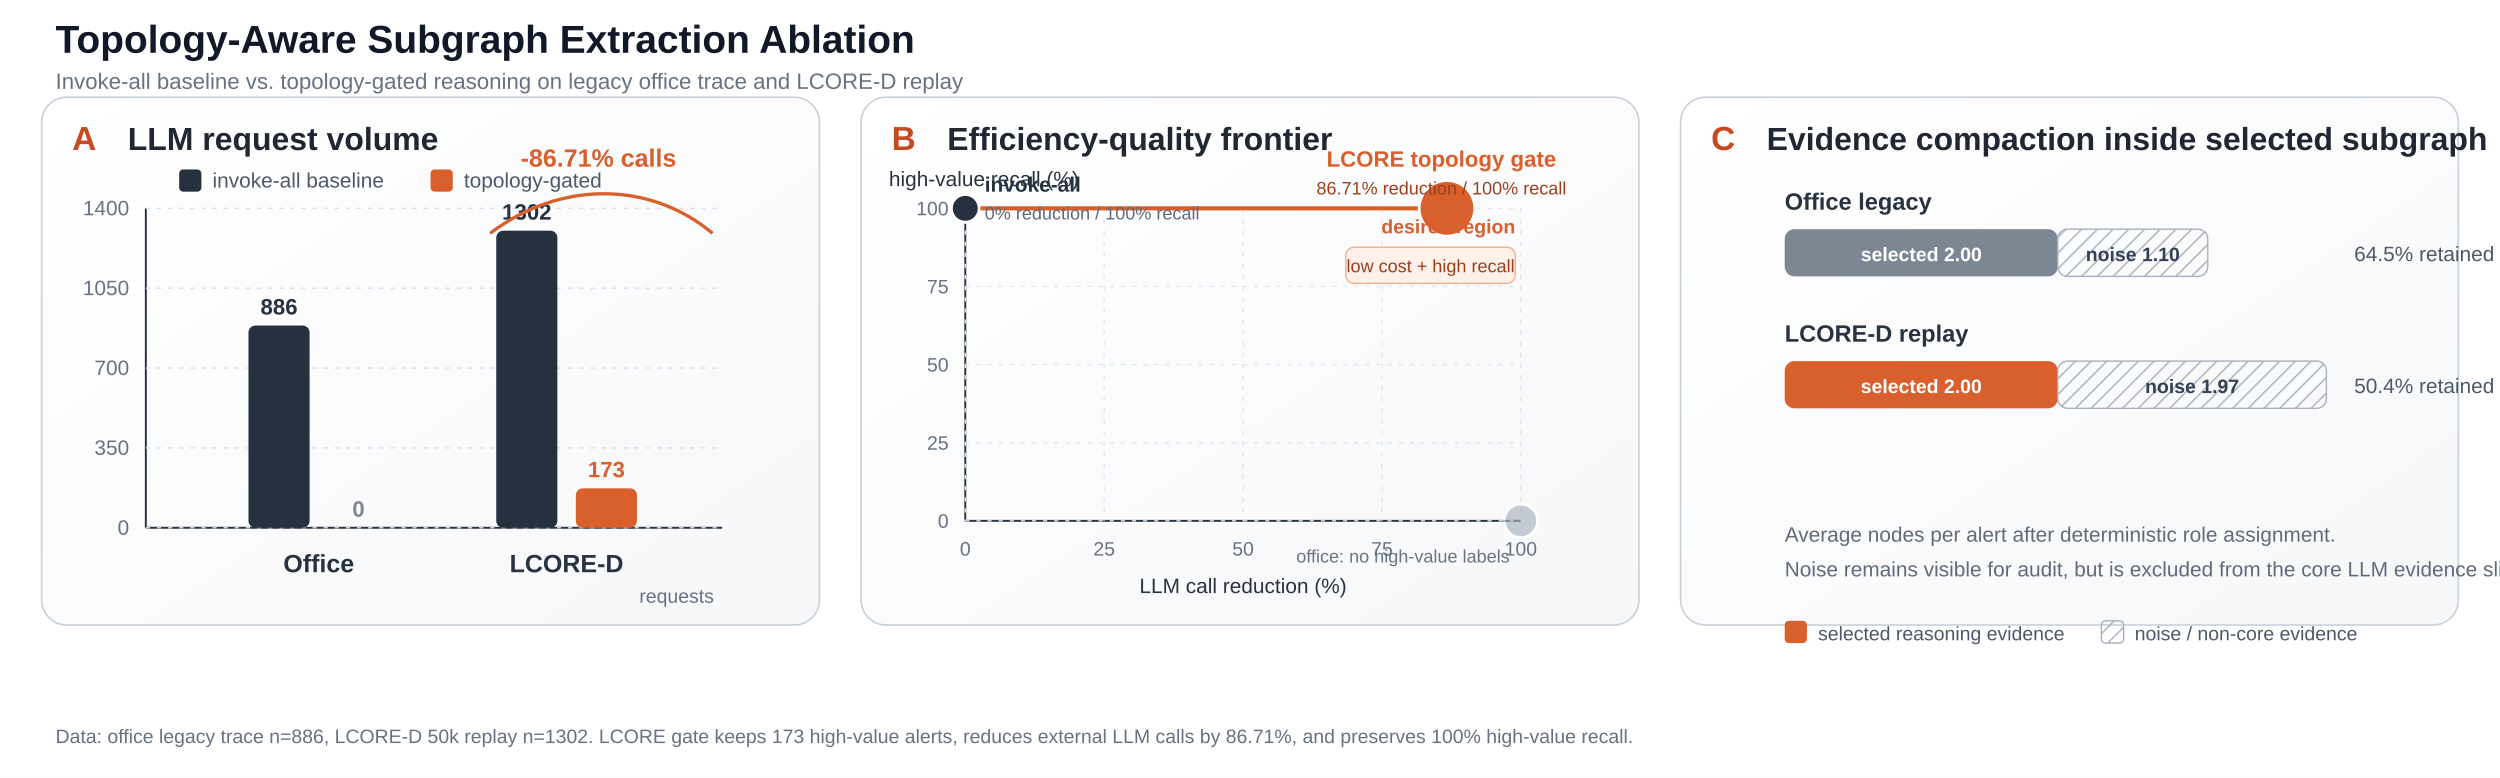
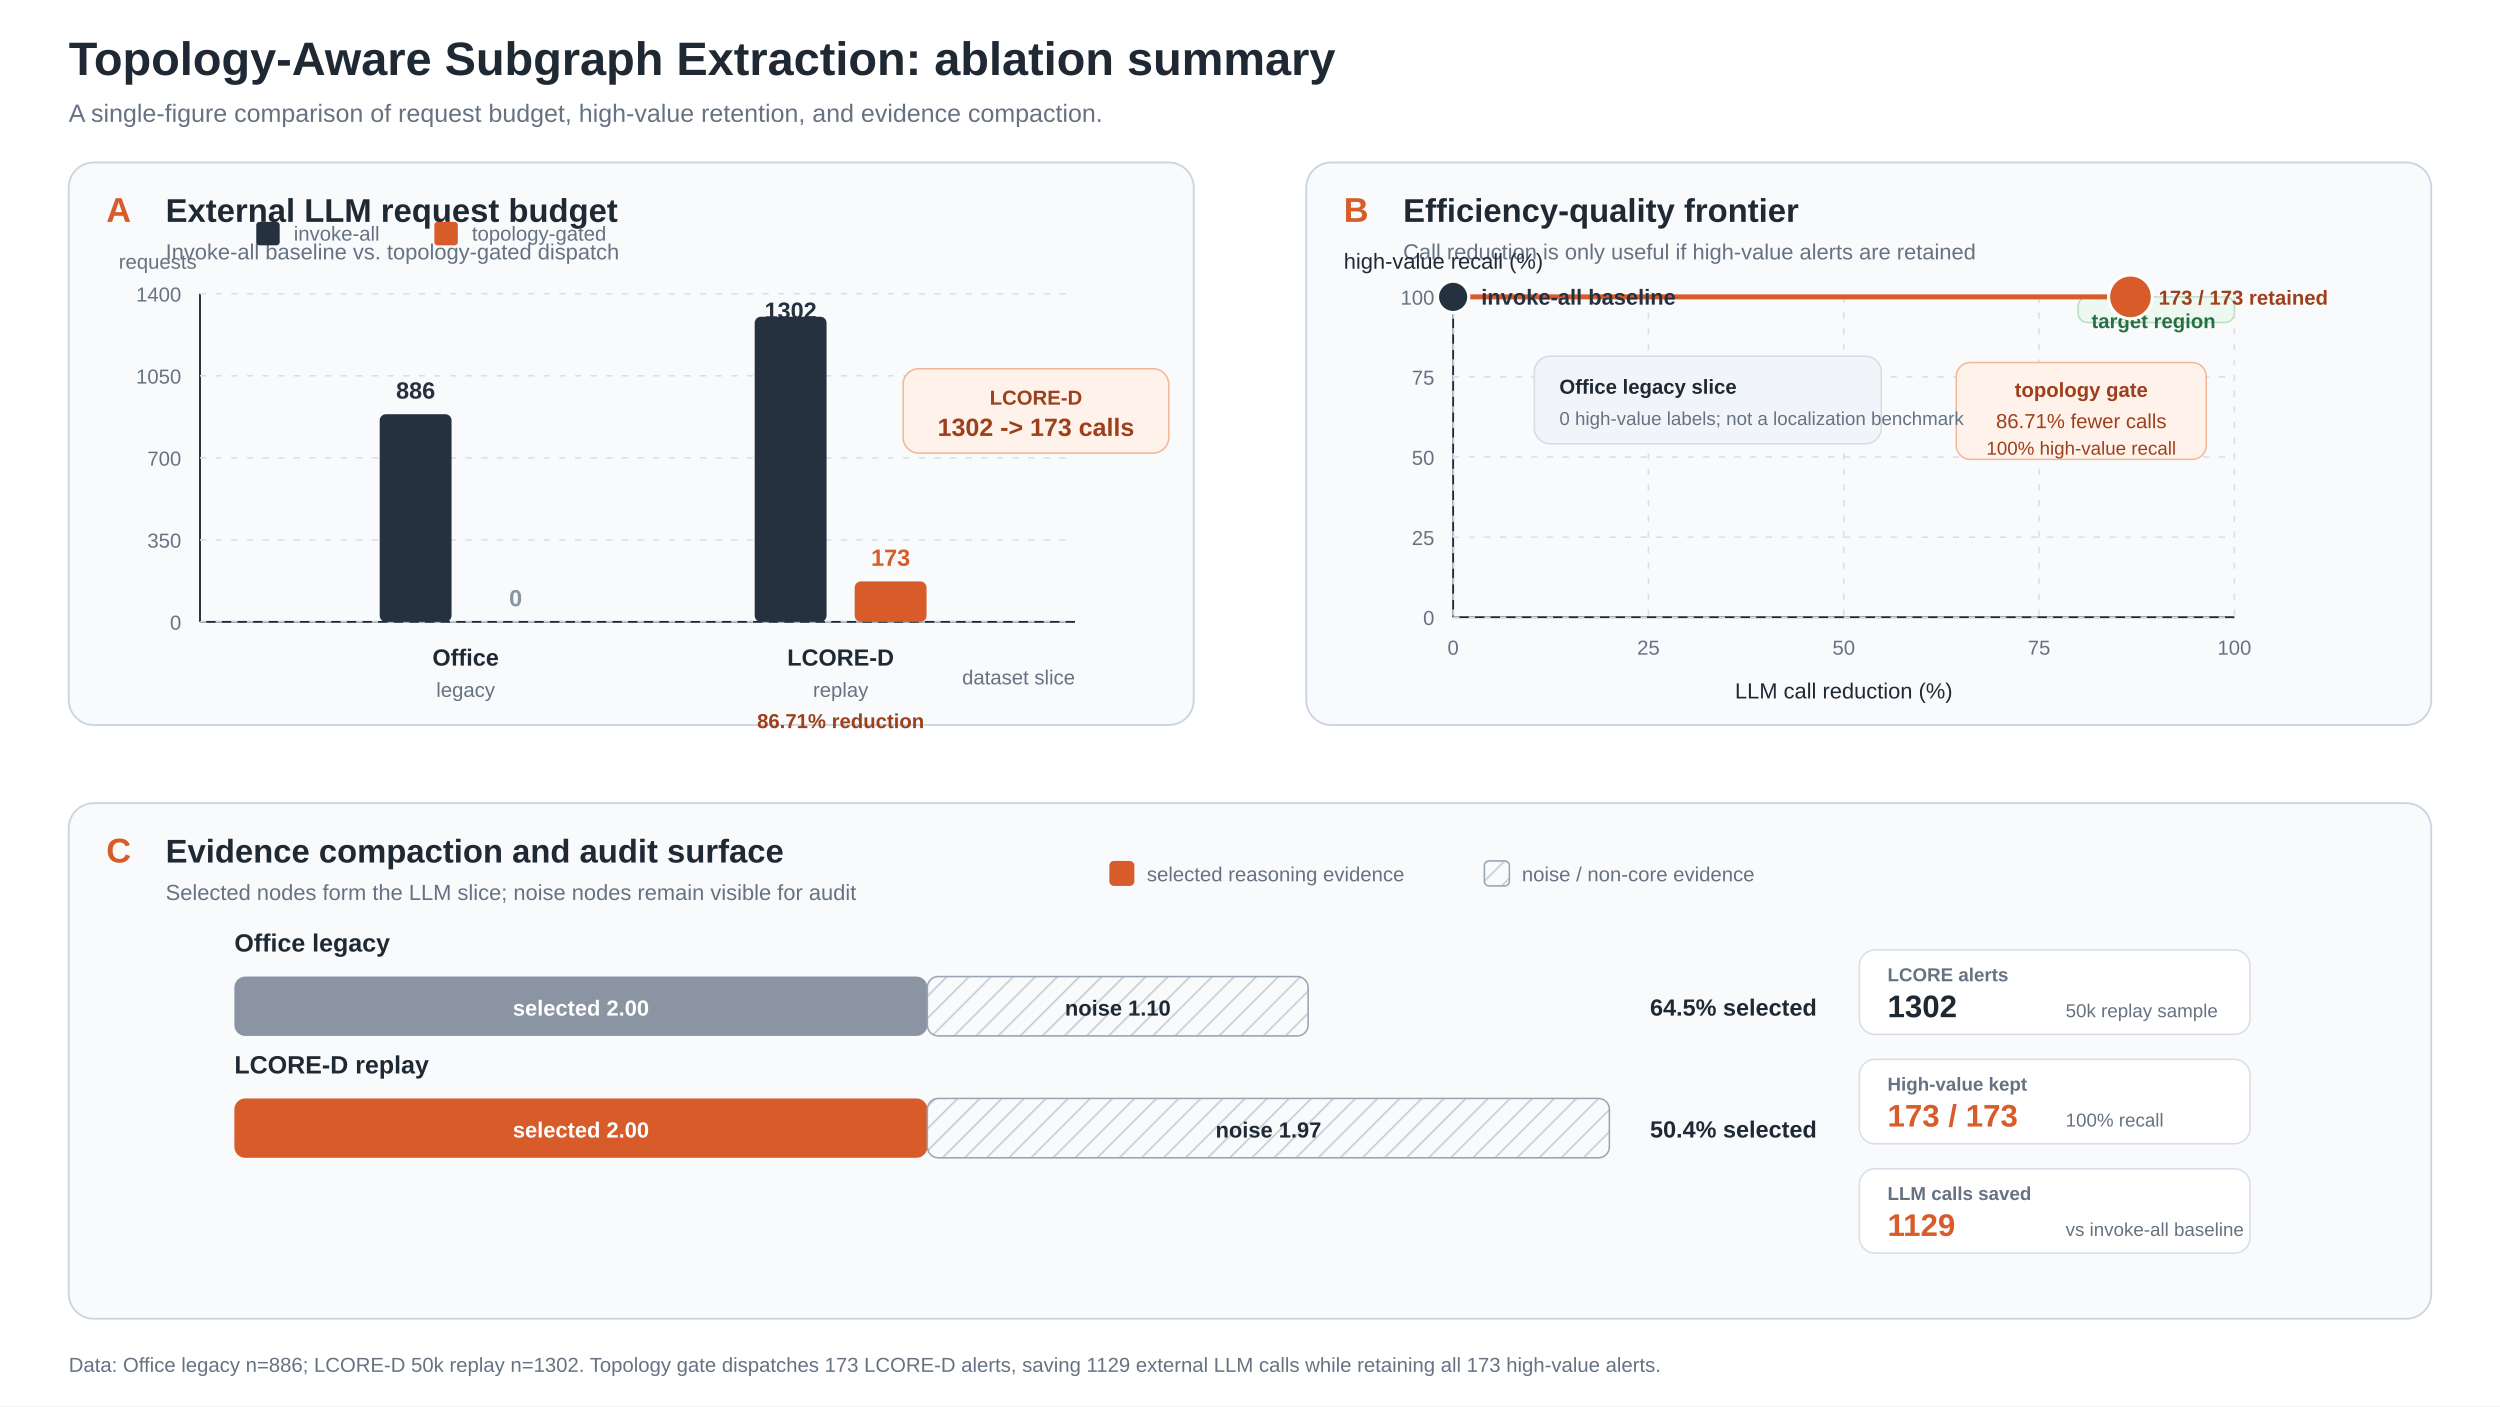
- <svg xmlns="http://www.w3.org/2000/svg" width="1800" height="560" viewBox="0 0 1800 560">
+ <svg xmlns="http://www.w3.org/2000/svg" width="1600" height="900" viewBox="0 0 1600 900">
  <defs>
-     <linearGradient id="panelBg" x1="0" x2="1" y1="0" y2="1">
-       <stop offset="0%" stop-color="#ffffff" />
-       <stop offset="100%" stop-color="#f6f7f9" />
-     </linearGradient>
-     <pattern id="diag" width="8" height="8" patternUnits="userSpaceOnUse" patternTransform="rotate(45)">
-       <line x1="0" y1="0" x2="0" y2="8" stroke="#a7b0bc" stroke-width="2" />
+     <pattern id="noisePattern" width="10" height="10" patternUnits="userSpaceOnUse" patternTransform="rotate(45)">
+       <line x1="0" y1="0" x2="0" y2="10" stroke="#9aa5b3" stroke-width="2" opacity="0.55" />
    </pattern>
  </defs>
-   <rect x="0.0" y="0.0" width="1800.0" height="560.0" rx="0.0" fill="#ffffff" stroke="none" stroke-width="1.0" />
-   <text x="40.0" y="38.0" font-family="Arial, Helvetica, sans-serif" font-size="28" font-weight="800" text-anchor="start" fill="#111827">Topology-Aware Subgraph Extraction Ablation</text>
-   <text x="40.0" y="64.0" font-family="Arial, Helvetica, sans-serif" font-size="16" font-weight="400" text-anchor="start" fill="#667281">Invoke-all baseline vs. topology-gated reasoning on legacy office trace and LCORE-D replay</text>
-   <rect x="30.0" y="70.0" width="560.0" height="380.0" rx="18.0" fill="url(#panelBg)" stroke="#c8d0da" stroke-width="1.2" />
-   <text x="52.0" y="108.0" font-family="Arial, Helvetica, sans-serif" font-size="24" font-weight="700" text-anchor="start" fill="#c54a1f">A</text>
-   <text x="92.0" y="108.0" font-family="Arial, Helvetica, sans-serif" font-size="23" font-weight="700" text-anchor="start" fill="#202733">LLM request volume</text>
-   <line x1="105.0" y1="380.0" x2="520.0" y2="380.0" stroke="#293241" stroke-width="1.4" />
-   <line x1="105.0" y1="150.0" x2="105.0" y2="380.0" stroke="#293241" stroke-width="1.4" />
-   <line x1="105.0" y1="380.0" x2="520.0" y2="380.0" stroke="#d8dde5" stroke-width="1.0" stroke-dasharray="3 5" />
-   <text x="93.0" y="385.0" font-family="Arial, Helvetica, sans-serif" font-size="15" font-weight="400" text-anchor="end" fill="#667281">0</text>
-   <line x1="105.0" y1="322.5" x2="520.0" y2="322.5" stroke="#d8dde5" stroke-width="1.0" stroke-dasharray="3 5" />
-   <text x="93.0" y="327.5" font-family="Arial, Helvetica, sans-serif" font-size="15" font-weight="400" text-anchor="end" fill="#667281">350</text>
-   <line x1="105.0" y1="265.0" x2="520.0" y2="265.0" stroke="#d8dde5" stroke-width="1.0" stroke-dasharray="3 5" />
-   <text x="93.0" y="270.0" font-family="Arial, Helvetica, sans-serif" font-size="15" font-weight="400" text-anchor="end" fill="#667281">700</text>
-   <line x1="105.0" y1="207.5" x2="520.0" y2="207.5" stroke="#d8dde5" stroke-width="1.0" stroke-dasharray="3 5" />
-   <text x="93.0" y="212.5" font-family="Arial, Helvetica, sans-serif" font-size="15" font-weight="400" text-anchor="end" fill="#667281">1050</text>
-   <line x1="105.0" y1="150.0" x2="520.0" y2="150.0" stroke="#d8dde5" stroke-width="1.0" stroke-dasharray="3 5" />
-   <text x="93.0" y="155.0" font-family="Arial, Helvetica, sans-serif" font-size="15" font-weight="400" text-anchor="end" fill="#667281">1400</text>
-   <rect x="178.9" y="234.4" width="44.0" height="145.6" rx="5.0" fill="#26313f" stroke="none" stroke-width="1.0" />
-   <text x="200.9" y="226.4" font-family="Arial, Helvetica, sans-serif" font-size="16" font-weight="700" text-anchor="middle" fill="#26313f">886</text>
-   <rect x="236.1" y="380.0" width="44.0" height="0.0" rx="5.0" fill="#7d8794" stroke="none" stroke-width="1.0" />
-   <text x="258.1" y="372.0" font-family="Arial, Helvetica, sans-serif" font-size="16" font-weight="700" text-anchor="middle" fill="#7d8794">0</text>
-   <text x="229.5" y="412.0" font-family="Arial, Helvetica, sans-serif" font-size="18" font-weight="700" text-anchor="middle" fill="#293241">Office</text>
-   <rect x="357.3" y="166.1" width="44.0" height="213.9" rx="5.0" fill="#26313f" stroke="none" stroke-width="1.0" />
-   <text x="379.3" y="158.1" font-family="Arial, Helvetica, sans-serif" font-size="16" font-weight="700" text-anchor="middle" fill="#26313f">1302</text>
-   <rect x="414.6" y="351.6" width="44.0" height="28.4" rx="5.0" fill="#d95f2d" stroke="none" stroke-width="1.0" />
-   <text x="436.6" y="343.6" font-family="Arial, Helvetica, sans-serif" font-size="16" font-weight="700" text-anchor="middle" fill="#d95f2d">173</text>
-   <text x="407.9" y="412.0" font-family="Arial, Helvetica, sans-serif" font-size="18" font-weight="700" text-anchor="middle" fill="#293241">LCORE-D</text>
-   <rect x="129.0" y="122.0" width="16.0" height="16.0" rx="3.0" fill="#26313f" stroke="none" stroke-width="1.0" />
-   <text x="153.0" y="135.0" font-family="Arial, Helvetica, sans-serif" font-size="15" font-weight="400" text-anchor="start" fill="#4d5968">invoke-all baseline</text>
-   <rect x="310.0" y="122.0" width="16.0" height="16.0" rx="3.0" fill="#d95f2d" stroke="none" stroke-width="1.0" />
-   <text x="334.0" y="135.0" font-family="Arial, Helvetica, sans-serif" font-size="15" font-weight="400" text-anchor="start" fill="#4d5968">topology-gated</text>
-   <path d="M 352.9 168.0 C 402.9 130.0, 467.9 130.0, 513.0 168.0" fill="none" stroke="#d95f2d" stroke-width="2.4" />
-   <text x="430.9" y="120.0" font-family="Arial, Helvetica, sans-serif" font-size="18" font-weight="800" text-anchor="middle" fill="#d95f2d">-86.71% calls</text>
-   <text x="514.0" y="434.0" font-family="Arial, Helvetica, sans-serif" font-size="14" font-weight="400" text-anchor="end" fill="#667281">requests</text>
-   <rect x="620.0" y="70.0" width="560.0" height="380.0" rx="18.0" fill="url(#panelBg)" stroke="#c8d0da" stroke-width="1.2" />
-   <text x="642.0" y="108.0" font-family="Arial, Helvetica, sans-serif" font-size="24" font-weight="700" text-anchor="start" fill="#c54a1f">B</text>
-   <text x="682.0" y="108.0" font-family="Arial, Helvetica, sans-serif" font-size="23" font-weight="700" text-anchor="start" fill="#202733">Efficiency-quality frontier</text>
-   <line x1="695.0" y1="375.0" x2="1095.0" y2="375.0" stroke="#293241" stroke-width="1.4" />
-   <line x1="695.0" y1="150.0" x2="695.0" y2="375.0" stroke="#293241" stroke-width="1.4" />
-   <line x1="695.0" y1="150.0" x2="695.0" y2="375.0" stroke="#e0e5eb" stroke-width="1.0" stroke-dasharray="3 5" />
-   <line x1="695.0" y1="375.0" x2="1095.0" y2="375.0" stroke="#e0e5eb" stroke-width="1.0" stroke-dasharray="3 5" />
-   <text x="695.0" y="400.0" font-family="Arial, Helvetica, sans-serif" font-size="14" font-weight="400" text-anchor="middle" fill="#667281">0</text>
-   <text x="683.0" y="380.0" font-family="Arial, Helvetica, sans-serif" font-size="14" font-weight="400" text-anchor="end" fill="#667281">0</text>
-   <line x1="795.0" y1="150.0" x2="795.0" y2="375.0" stroke="#e0e5eb" stroke-width="1.0" stroke-dasharray="3 5" />
-   <line x1="695.0" y1="318.8" x2="1095.0" y2="318.8" stroke="#e0e5eb" stroke-width="1.0" stroke-dasharray="3 5" />
-   <text x="795.0" y="400.0" font-family="Arial, Helvetica, sans-serif" font-size="14" font-weight="400" text-anchor="middle" fill="#667281">25</text>
-   <text x="683.0" y="323.8" font-family="Arial, Helvetica, sans-serif" font-size="14" font-weight="400" text-anchor="end" fill="#667281">25</text>
-   <line x1="895.0" y1="150.0" x2="895.0" y2="375.0" stroke="#e0e5eb" stroke-width="1.0" stroke-dasharray="3 5" />
-   <line x1="695.0" y1="262.5" x2="1095.0" y2="262.5" stroke="#e0e5eb" stroke-width="1.0" stroke-dasharray="3 5" />
-   <text x="895.0" y="400.0" font-family="Arial, Helvetica, sans-serif" font-size="14" font-weight="400" text-anchor="middle" fill="#667281">50</text>
-   <text x="683.0" y="267.5" font-family="Arial, Helvetica, sans-serif" font-size="14" font-weight="400" text-anchor="end" fill="#667281">50</text>
-   <line x1="995.0" y1="150.0" x2="995.0" y2="375.0" stroke="#e0e5eb" stroke-width="1.0" stroke-dasharray="3 5" />
-   <line x1="695.0" y1="206.2" x2="1095.0" y2="206.2" stroke="#e0e5eb" stroke-width="1.0" stroke-dasharray="3 5" />
-   <text x="995.0" y="400.0" font-family="Arial, Helvetica, sans-serif" font-size="14" font-weight="400" text-anchor="middle" fill="#667281">75</text>
-   <text x="683.0" y="211.2" font-family="Arial, Helvetica, sans-serif" font-size="14" font-weight="400" text-anchor="end" fill="#667281">75</text>
-   <line x1="1095.0" y1="150.0" x2="1095.0" y2="375.0" stroke="#e0e5eb" stroke-width="1.0" stroke-dasharray="3 5" />
-   <line x1="695.0" y1="150.0" x2="1095.0" y2="150.0" stroke="#e0e5eb" stroke-width="1.0" stroke-dasharray="3 5" />
-   <text x="1095.0" y="400.0" font-family="Arial, Helvetica, sans-serif" font-size="14" font-weight="400" text-anchor="middle" fill="#667281">100</text>
-   <text x="683.0" y="155.0" font-family="Arial, Helvetica, sans-serif" font-size="14" font-weight="400" text-anchor="end" fill="#667281">100</text>
-   <path d="M 695.0 150.0 L 1041.8 150.0" fill="none" stroke="#d95f2d" stroke-width="3.0" />
-   <circle cx="695.0" cy="150.0" r="10.0" fill="#26313f" stroke="#ffffff" stroke-width="2.0" />
-   <text x="709.0" y="138.0" font-family="Arial, Helvetica, sans-serif" font-size="15" font-weight="700" text-anchor="start" fill="#26313f">invoke-all</text>
-   <text x="709.0" y="158.0" font-family="Arial, Helvetica, sans-serif" font-size="13" font-weight="400" text-anchor="start" fill="#5f6b7a">0% reduction / 100% recall</text>
-   <circle cx="1041.8" cy="150.0" r="20.0" fill="#d95f2d" stroke="#ffffff" stroke-width="2.0" />
-   <text x="1037.8" y="120.0" font-family="Arial, Helvetica, sans-serif" font-size="16" font-weight="800" text-anchor="middle" fill="#d95f2d">LCORE topology gate</text>
-   <text x="1037.8" y="140.0" font-family="Arial, Helvetica, sans-serif" font-size="13" font-weight="400" text-anchor="middle" fill="#99401e">86.71% reduction / 100% recall</text>
-   <circle cx="1095.0" cy="375.0" r="12.0" fill="#a7b0bc" stroke="#ffffff" stroke-width="2.0" opacity="0.65" />
-   <text x="1087.0" y="405.0" font-family="Arial, Helvetica, sans-serif" font-size="13" font-weight="400" text-anchor="end" fill="#687482">office: no high-value labels</text>
-   <text x="895.0" y="427.0" font-family="Arial, Helvetica, sans-serif" font-size="15" font-weight="400" text-anchor="middle" fill="#293241">LLM call reduction (%)</text>
-   <text x="640.0" y="134.0" font-family="Arial, Helvetica, sans-serif" font-size="15" font-weight="400" text-anchor="start" fill="#293241">high-value recall (%)</text>
-   <text x="1091.0" y="168.0" font-family="Arial, Helvetica, sans-serif" font-size="14" font-weight="700" text-anchor="end" fill="#d95f2d">desired region</text>
-   <rect x="969.0" y="178.0" width="122.0" height="26.0" rx="6.0" fill="#fff0e8" stroke="#f0b08f" stroke-width="1.0" />
-   <text x="1030.0" y="196.0" font-family="Arial, Helvetica, sans-serif" font-size="13" font-weight="400" text-anchor="middle" fill="#9a3d1e">low cost + high recall</text>
-   <rect x="1210.0" y="70.0" width="560.0" height="380.0" rx="18.0" fill="url(#panelBg)" stroke="#c8d0da" stroke-width="1.2" />
-   <text x="1232.0" y="108.0" font-family="Arial, Helvetica, sans-serif" font-size="24" font-weight="700" text-anchor="start" fill="#c54a1f">C</text>
-   <text x="1272.0" y="108.0" font-family="Arial, Helvetica, sans-serif" font-size="23" font-weight="700" text-anchor="start" fill="#202733">Evidence compaction inside selected subgraph</text>
-   <text x="1285.0" y="151.0" font-family="Arial, Helvetica, sans-serif" font-size="17" font-weight="700" text-anchor="start" fill="#293241">Office legacy</text>
-   <rect x="1285.0" y="165.0" width="196.6" height="34.0" rx="7.0" fill="#7d8794" stroke="none" stroke-width="1.0" />
-   <rect x="1481.6" y="165.0" width="108.0" height="34.0" rx="7.0" fill="url(#diag)" stroke="#a7b0bc" stroke-width="1.0" />
-   <text x="1383.3" y="188.0" font-family="Arial, Helvetica, sans-serif" font-size="14" font-weight="700" text-anchor="middle" fill="#ffffff">selected 2.00</text>
-   <text x="1535.6" y="188.0" font-family="Arial, Helvetica, sans-serif" font-size="14" font-weight="700" text-anchor="middle" fill="#344054">noise 1.10</text>
-   <text x="1695.0" y="188.0" font-family="Arial, Helvetica, sans-serif" font-size="15" font-weight="400" text-anchor="start" fill="#4d5968">64.5% retained</text>
-   <text x="1285.0" y="246.0" font-family="Arial, Helvetica, sans-serif" font-size="17" font-weight="700" text-anchor="start" fill="#293241">LCORE-D replay</text>
-   <rect x="1285.0" y="260.0" width="196.6" height="34.0" rx="7.0" fill="#d95f2d" stroke="none" stroke-width="1.0" />
-   <rect x="1481.6" y="260.0" width="193.4" height="34.0" rx="7.0" fill="url(#diag)" stroke="#a7b0bc" stroke-width="1.0" />
-   <text x="1383.3" y="283.0" font-family="Arial, Helvetica, sans-serif" font-size="14" font-weight="700" text-anchor="middle" fill="#ffffff">selected 2.00</text>
-   <text x="1578.3" y="283.0" font-family="Arial, Helvetica, sans-serif" font-size="14" font-weight="700" text-anchor="middle" fill="#344054">noise 1.97</text>
-   <text x="1695.0" y="283.0" font-family="Arial, Helvetica, sans-serif" font-size="15" font-weight="400" text-anchor="start" fill="#4d5968">50.4% retained</text>
-   <text x="1285.0" y="390.0" font-family="Arial, Helvetica, sans-serif" font-size="15" font-weight="400" text-anchor="start" fill="#5f6b7a">Average nodes per alert after deterministic role assignment.</text>
-   <text x="1285.0" y="415.0" font-family="Arial, Helvetica, sans-serif" font-size="15" font-weight="400" text-anchor="start" fill="#5f6b7a">Noise remains visible for audit, but is excluded from the core LLM evidence slice.</text>
-   <rect x="1285.0" y="447.0" width="16.0" height="16.0" rx="3.0" fill="#d95f2d" stroke="none" stroke-width="1.0" />
-   <text x="1309.0" y="461.0" font-family="Arial, Helvetica, sans-serif" font-size="14" font-weight="400" text-anchor="start" fill="#4d5968">selected reasoning evidence</text>
-   <rect x="1513.0" y="447.0" width="16.0" height="16.0" rx="3.0" fill="url(#diag)" stroke="#a7b0bc" stroke-width="1.0" />
-   <text x="1537.0" y="461.0" font-family="Arial, Helvetica, sans-serif" font-size="14" font-weight="400" text-anchor="start" fill="#4d5968">noise / non-core evidence</text>
-   <text x="40.0" y="535.0" font-family="Arial, Helvetica, sans-serif" font-size="14" font-weight="400" text-anchor="start" fill="#667281">Data: office legacy trace n=886, LCORE-D 50k replay n=1302. LCORE gate keeps 173 high-value alerts, reduces external LLM calls by 86.71%, and preserves 100% high-value recall.</text>
+   <rect x="0.0" y="0.0" width="1600.0" height="900.0" rx="0.0" fill="#ffffff" stroke="none" stroke-width="1.0" />
+   <text x="44.0" y="48.0" font-family="Arial, Helvetica, sans-serif" font-size="30" font-weight="900" text-anchor="start" fill="#1f2933">Topology-Aware Subgraph Extraction: ablation summary</text>
+   <text x="44.0" y="78.0" font-family="Arial, Helvetica, sans-serif" font-size="16" font-weight="400" text-anchor="start" fill="#667281">A single-figure comparison of request budget, high-value retention, and evidence compaction.</text>
+   <rect x="44.0" y="104.0" width="720.0" height="360.0" rx="16.0" fill="#f8fafc" stroke="#cbd5e1" stroke-width="1.2" />
+   <text x="68.0" y="142.0" font-family="Arial, Helvetica, sans-serif" font-size="22" font-weight="800" text-anchor="start" fill="#d85b2a">A</text>
+   <text x="106.0" y="142.0" font-family="Arial, Helvetica, sans-serif" font-size="21" font-weight="800" text-anchor="start" fill="#1f2933">External LLM request budget</text>
+   <text x="106.0" y="166.0" font-family="Arial, Helvetica, sans-serif" font-size="14" font-weight="400" text-anchor="start" fill="#667281">Invoke-all baseline vs. topology-gated dispatch</text>
+   <line x1="128.0" y1="188.0" x2="128.0" y2="398.0" stroke="#1f2933" stroke-width="1.2" />
+   <line x1="128.0" y1="398.0" x2="688.0" y2="398.0" stroke="#1f2933" stroke-width="1.2" />
+   <line x1="128.0" y1="398.0" x2="688.0" y2="398.0" stroke="#d9dee7" stroke-width="1.0" stroke-dasharray="4 6" />
+   <text x="116.0" y="403.0" font-family="Arial, Helvetica, sans-serif" font-size="13" font-weight="400" text-anchor="end" fill="#667281">0</text>
+   <line x1="128.0" y1="345.5" x2="688.0" y2="345.5" stroke="#d9dee7" stroke-width="1.0" stroke-dasharray="4 6" />
+   <text x="116.0" y="350.5" font-family="Arial, Helvetica, sans-serif" font-size="13" font-weight="400" text-anchor="end" fill="#667281">350</text>
+   <line x1="128.0" y1="293.0" x2="688.0" y2="293.0" stroke="#d9dee7" stroke-width="1.0" stroke-dasharray="4 6" />
+   <text x="116.0" y="298.0" font-family="Arial, Helvetica, sans-serif" font-size="13" font-weight="400" text-anchor="end" fill="#667281">700</text>
+   <line x1="128.0" y1="240.5" x2="688.0" y2="240.5" stroke="#d9dee7" stroke-width="1.0" stroke-dasharray="4 6" />
+   <text x="116.0" y="245.5" font-family="Arial, Helvetica, sans-serif" font-size="13" font-weight="400" text-anchor="end" fill="#667281">1050</text>
+   <line x1="128.0" y1="188.0" x2="688.0" y2="188.0" stroke="#d9dee7" stroke-width="1.0" stroke-dasharray="4 6" />
+   <text x="116.0" y="193.0" font-family="Arial, Helvetica, sans-serif" font-size="13" font-weight="400" text-anchor="end" fill="#667281">1400</text>
+   <text x="688.0" y="438.0" font-family="Arial, Helvetica, sans-serif" font-size="13" font-weight="400" text-anchor="end" fill="#667281">dataset slice</text>
+   <text x="76.0" y="172.0" font-family="Arial, Helvetica, sans-serif" font-size="13" font-weight="400" text-anchor="start" fill="#667281">requests</text>
+   <rect x="243.0" y="265.1" width="46.0" height="132.9" rx="4.0" fill="#26313f" stroke="none" stroke-width="1.0" />
+   <text x="266.0" y="255.1" font-family="Arial, Helvetica, sans-serif" font-size="15" font-weight="800" text-anchor="middle" fill="#26313f">886</text>
+   <rect x="307.0" y="398.0" width="46.0" height="0.0" rx="4.0" fill="#8a94a3" stroke="none" stroke-width="1.0" />
+   <text x="330.0" y="388.0" font-family="Arial, Helvetica, sans-serif" font-size="15" font-weight="800" text-anchor="middle" fill="#8a94a3">0</text>
+   <text x="298.0" y="426.0" font-family="Arial, Helvetica, sans-serif" font-size="15" font-weight="800" text-anchor="middle" fill="#1f2933">Office</text>
+   <text x="298.0" y="446.0" font-family="Arial, Helvetica, sans-serif" font-size="13" font-weight="400" text-anchor="middle" fill="#667281">legacy</text>
+   <rect x="483.0" y="202.7" width="46.0" height="195.3" rx="4.0" fill="#26313f" stroke="none" stroke-width="1.0" />
+   <text x="506.0" y="204.0" font-family="Arial, Helvetica, sans-serif" font-size="15" font-weight="800" text-anchor="middle" fill="#26313f">1302</text>
+   <rect x="547.0" y="372.1" width="46.0" height="25.9" rx="4.0" fill="#d85b2a" stroke="none" stroke-width="1.0" />
+   <text x="570.0" y="362.1" font-family="Arial, Helvetica, sans-serif" font-size="15" font-weight="800" text-anchor="middle" fill="#d85b2a">173</text>
+   <text x="538.0" y="426.0" font-family="Arial, Helvetica, sans-serif" font-size="15" font-weight="800" text-anchor="middle" fill="#1f2933">LCORE-D</text>
+   <text x="538.0" y="446.0" font-family="Arial, Helvetica, sans-serif" font-size="13" font-weight="400" text-anchor="middle" fill="#667281">replay</text>
+   <rect x="164.0" y="142.0" width="15.0" height="15.0" rx="2.0" fill="#26313f" stroke="none" stroke-width="1.0" />
+   <text x="188.0" y="154.0" font-family="Arial, Helvetica, sans-serif" font-size="13" font-weight="400" text-anchor="start" fill="#667281">invoke-all</text>
+   <rect x="278.0" y="142.0" width="15.0" height="15.0" rx="2.0" fill="#d85b2a" stroke="none" stroke-width="1.0" />
+   <text x="302.0" y="154.0" font-family="Arial, Helvetica, sans-serif" font-size="13" font-weight="400" text-anchor="start" fill="#667281">topology-gated</text>
+   <rect x="578.0" y="236.0" width="170.0" height="54.0" rx="10.0" fill="#fff2ea" stroke="#f1b798" stroke-width="1.0" />
+   <text x="663.0" y="259.0" font-family="Arial, Helvetica, sans-serif" font-size="13" font-weight="800" text-anchor="middle" fill="#9e3f1c">LCORE-D</text>
+   <text x="663.0" y="279.0" font-family="Arial, Helvetica, sans-serif" font-size="16" font-weight="800" text-anchor="middle" fill="#9e3f1c">1302 -&gt; 173 calls</text>
+   <text x="538.0" y="466.0" font-family="Arial, Helvetica, sans-serif" font-size="13" font-weight="800" text-anchor="middle" fill="#9e3f1c">86.71% reduction</text>
+   <rect x="836.0" y="104.0" width="720.0" height="360.0" rx="16.0" fill="#f8fafc" stroke="#cbd5e1" stroke-width="1.2" />
+   <text x="860.0" y="142.0" font-family="Arial, Helvetica, sans-serif" font-size="22" font-weight="800" text-anchor="start" fill="#d85b2a">B</text>
+   <text x="898.0" y="142.0" font-family="Arial, Helvetica, sans-serif" font-size="21" font-weight="800" text-anchor="start" fill="#1f2933">Efficiency-quality frontier</text>
+   <text x="898.0" y="166.0" font-family="Arial, Helvetica, sans-serif" font-size="14" font-weight="400" text-anchor="start" fill="#667281">Call reduction is only useful if high-value alerts are retained</text>
+   <rect x="1330.0" y="190.0" width="100.0" height="16.4" rx="6.0" fill="#ecf8f0" stroke="#b8dfc3" stroke-width="1.0" />
+   <text x="1418.0" y="210.0" font-family="Arial, Helvetica, sans-serif" font-size="13" font-weight="800" text-anchor="end" fill="#287044">target region</text>
+   <line x1="930.0" y1="395.0" x2="1430.0" y2="395.0" stroke="#1f2933" stroke-width="1.2" />
+   <line x1="930.0" y1="190.0" x2="930.0" y2="395.0" stroke="#1f2933" stroke-width="1.2" />
+   <line x1="930.0" y1="190.0" x2="930.0" y2="395.0" stroke="#d9dee7" stroke-width="1.0" stroke-dasharray="4 6" />
+   <line x1="930.0" y1="395.0" x2="1430.0" y2="395.0" stroke="#d9dee7" stroke-width="1.0" stroke-dasharray="4 6" />
+   <text x="930.0" y="419.0" font-family="Arial, Helvetica, sans-serif" font-size="13" font-weight="400" text-anchor="middle" fill="#667281">0</text>
+   <text x="918.0" y="400.0" font-family="Arial, Helvetica, sans-serif" font-size="13" font-weight="400" text-anchor="end" fill="#667281">0</text>
+   <line x1="1055.0" y1="190.0" x2="1055.0" y2="395.0" stroke="#d9dee7" stroke-width="1.0" stroke-dasharray="4 6" />
+   <line x1="930.0" y1="343.8" x2="1430.0" y2="343.8" stroke="#d9dee7" stroke-width="1.0" stroke-dasharray="4 6" />
+   <text x="1055.0" y="419.0" font-family="Arial, Helvetica, sans-serif" font-size="13" font-weight="400" text-anchor="middle" fill="#667281">25</text>
+   <text x="918.0" y="348.8" font-family="Arial, Helvetica, sans-serif" font-size="13" font-weight="400" text-anchor="end" fill="#667281">25</text>
+   <line x1="1180.0" y1="190.0" x2="1180.0" y2="395.0" stroke="#d9dee7" stroke-width="1.0" stroke-dasharray="4 6" />
+   <line x1="930.0" y1="292.5" x2="1430.0" y2="292.5" stroke="#d9dee7" stroke-width="1.0" stroke-dasharray="4 6" />
+   <text x="1180.0" y="419.0" font-family="Arial, Helvetica, sans-serif" font-size="13" font-weight="400" text-anchor="middle" fill="#667281">50</text>
+   <text x="918.0" y="297.5" font-family="Arial, Helvetica, sans-serif" font-size="13" font-weight="400" text-anchor="end" fill="#667281">50</text>
+   <line x1="1305.0" y1="190.0" x2="1305.0" y2="395.0" stroke="#d9dee7" stroke-width="1.0" stroke-dasharray="4 6" />
+   <line x1="930.0" y1="241.2" x2="1430.0" y2="241.2" stroke="#d9dee7" stroke-width="1.0" stroke-dasharray="4 6" />
+   <text x="1305.0" y="419.0" font-family="Arial, Helvetica, sans-serif" font-size="13" font-weight="400" text-anchor="middle" fill="#667281">75</text>
+   <text x="918.0" y="246.2" font-family="Arial, Helvetica, sans-serif" font-size="13" font-weight="400" text-anchor="end" fill="#667281">75</text>
+   <line x1="1430.0" y1="190.0" x2="1430.0" y2="395.0" stroke="#d9dee7" stroke-width="1.0" stroke-dasharray="4 6" />
+   <line x1="930.0" y1="190.0" x2="1430.0" y2="190.0" stroke="#d9dee7" stroke-width="1.0" stroke-dasharray="4 6" />
+   <text x="1430.0" y="419.0" font-family="Arial, Helvetica, sans-serif" font-size="13" font-weight="400" text-anchor="middle" fill="#667281">100</text>
+   <text x="918.0" y="195.0" font-family="Arial, Helvetica, sans-serif" font-size="13" font-weight="400" text-anchor="end" fill="#667281">100</text>
+   <text x="1180.0" y="447.0" font-family="Arial, Helvetica, sans-serif" font-size="14" font-weight="400" text-anchor="middle" fill="#1f2933">LLM call reduction (%)</text>
+   <text x="860.0" y="172.0" font-family="Arial, Helvetica, sans-serif" font-size="14" font-weight="400" text-anchor="start" fill="#1f2933">high-value recall (%)</text>
+   <path d="M 930.0 190.0 L 1363.5 190.0" fill="none" stroke="#d85b2a" stroke-width="3.2" />
+   <circle cx="930.0" cy="190.0" r="10.0" fill="#26313f" stroke="#ffffff" stroke-width="2.0" />
+   <text x="948.0" y="195.0" font-family="Arial, Helvetica, sans-serif" font-size="14" font-weight="800" text-anchor="start" fill="#26313f">invoke-all baseline</text>
+   <circle cx="1363.5" cy="190.0" r="14.0" fill="#d85b2a" stroke="#ffffff" stroke-width="2.0" />
+   <rect x="1252.0" y="232.0" width="160.0" height="62.0" rx="9.0" fill="#fff2ea" stroke="#f1b798" stroke-width="1.0" />
+   <text x="1332.0" y="254.0" font-family="Arial, Helvetica, sans-serif" font-size="13" font-weight="800" text-anchor="middle" fill="#9e3f1c">topology gate</text>
+   <text x="1332.0" y="274.0" font-family="Arial, Helvetica, sans-serif" font-size="13" font-weight="400" text-anchor="middle" fill="#9e3f1c">86.71% fewer calls</text>
+   <text x="1332.0" y="291.0" font-family="Arial, Helvetica, sans-serif" font-size="12" font-weight="400" text-anchor="middle" fill="#9e3f1c">100% high-value recall</text>
+   <rect x="982.0" y="228.0" width="222.0" height="56.0" rx="10.0" fill="#f1f5f9" stroke="#d5dde7" stroke-width="1.0" />
+   <text x="998.0" y="252.0" font-family="Arial, Helvetica, sans-serif" font-size="13" font-weight="800" text-anchor="start" fill="#1f2933">Office legacy slice</text>
+   <text x="998.0" y="272.0" font-family="Arial, Helvetica, sans-serif" font-size="12" font-weight="400" text-anchor="start" fill="#667281">0 high-value labels; not a localization benchmark</text>
+   <text x="1381.5" y="195.0" font-family="Arial, Helvetica, sans-serif" font-size="13" font-weight="800" text-anchor="start" fill="#9e3f1c">173 / 173 retained</text>
+   <rect x="44.0" y="514.0" width="1512.0" height="330.0" rx="16.0" fill="#f8fafc" stroke="#cbd5e1" stroke-width="1.2" />
+   <text x="68.0" y="552.0" font-family="Arial, Helvetica, sans-serif" font-size="22" font-weight="800" text-anchor="start" fill="#d85b2a">C</text>
+   <text x="106.0" y="552.0" font-family="Arial, Helvetica, sans-serif" font-size="21" font-weight="800" text-anchor="start" fill="#1f2933">Evidence compaction and audit surface</text>
+   <text x="106.0" y="576.0" font-family="Arial, Helvetica, sans-serif" font-size="14" font-weight="400" text-anchor="start" fill="#667281">Selected nodes form the LLM slice; noise nodes remain visible for audit</text>
+   <text x="150.0" y="609.0" font-family="Arial, Helvetica, sans-serif" font-size="16" font-weight="800" text-anchor="start" fill="#1f2933">Office legacy</text>
+   <rect x="150.0" y="625.0" width="443.5" height="38.0" rx="7.0" fill="#8a94a3" stroke="none" stroke-width="1.0" />
+   <rect x="593.5" y="625.0" width="243.7" height="38.0" rx="7.0" fill="url(#noisePattern)" stroke="#9aa5b3" stroke-width="1.0" />
+   <text x="371.8" y="650.0" font-family="Arial, Helvetica, sans-serif" font-size="14" font-weight="800" text-anchor="middle" fill="#ffffff">selected 2.00</text>
+   <text x="715.4" y="650.0" font-family="Arial, Helvetica, sans-serif" font-size="14" font-weight="800" text-anchor="middle" fill="#1f2933">noise 1.10</text>
+   <text x="1056.0" y="650.0" font-family="Arial, Helvetica, sans-serif" font-size="15" font-weight="800" text-anchor="start" fill="#1f2933">64.5% selected</text>
+   <text x="150.0" y="687.0" font-family="Arial, Helvetica, sans-serif" font-size="16" font-weight="800" text-anchor="start" fill="#1f2933">LCORE-D replay</text>
+   <rect x="150.0" y="703.0" width="443.5" height="38.0" rx="7.0" fill="#d85b2a" stroke="none" stroke-width="1.0" />
+   <rect x="593.5" y="703.0" width="436.5" height="38.0" rx="7.0" fill="url(#noisePattern)" stroke="#9aa5b3" stroke-width="1.0" />
+   <text x="371.8" y="728.0" font-family="Arial, Helvetica, sans-serif" font-size="14" font-weight="800" text-anchor="middle" fill="#ffffff">selected 2.00</text>
+   <text x="811.8" y="728.0" font-family="Arial, Helvetica, sans-serif" font-size="14" font-weight="800" text-anchor="middle" fill="#1f2933">noise 1.97</text>
+   <text x="1056.0" y="728.0" font-family="Arial, Helvetica, sans-serif" font-size="15" font-weight="800" text-anchor="start" fill="#1f2933">50.4% selected</text>
+   <rect x="1190.0" y="608.0" width="250.0" height="54.0" rx="10.0" fill="#ffffff" stroke="#d7dee8" stroke-width="1.0" />
+   <text x="1208.0" y="628.0" font-family="Arial, Helvetica, sans-serif" font-size="12" font-weight="800" text-anchor="start" fill="#667281">LCORE alerts</text>
+   <text x="1208.0" y="651.0" font-family="Arial, Helvetica, sans-serif" font-size="20" font-weight="900" text-anchor="start" fill="#1f2933">1302</text>
+   <text x="1322.0" y="651.0" font-family="Arial, Helvetica, sans-serif" font-size="12" font-weight="400" text-anchor="start" fill="#667281">50k replay sample</text>
+   <rect x="1190.0" y="678.0" width="250.0" height="54.0" rx="10.0" fill="#ffffff" stroke="#d7dee8" stroke-width="1.0" />
+   <text x="1208.0" y="698.0" font-family="Arial, Helvetica, sans-serif" font-size="12" font-weight="800" text-anchor="start" fill="#667281">High-value kept</text>
+   <text x="1208.0" y="721.0" font-family="Arial, Helvetica, sans-serif" font-size="20" font-weight="900" text-anchor="start" fill="#d85b2a">173 / 173</text>
+   <text x="1322.0" y="721.0" font-family="Arial, Helvetica, sans-serif" font-size="12" font-weight="400" text-anchor="start" fill="#667281">100% recall</text>
+   <rect x="1190.0" y="748.0" width="250.0" height="54.0" rx="10.0" fill="#ffffff" stroke="#d7dee8" stroke-width="1.0" />
+   <text x="1208.0" y="768.0" font-family="Arial, Helvetica, sans-serif" font-size="12" font-weight="800" text-anchor="start" fill="#667281">LLM calls saved</text>
+   <text x="1208.0" y="791.0" font-family="Arial, Helvetica, sans-serif" font-size="20" font-weight="900" text-anchor="start" fill="#d85b2a">1129</text>
+   <text x="1322.0" y="791.0" font-family="Arial, Helvetica, sans-serif" font-size="12" font-weight="400" text-anchor="start" fill="#667281">vs invoke-all baseline</text>
+   <rect x="710.0" y="551.0" width="16.0" height="16.0" rx="3.0" fill="#d85b2a" stroke="none" stroke-width="1.0" />
+   <text x="734.0" y="564.0" font-family="Arial, Helvetica, sans-serif" font-size="13" font-weight="400" text-anchor="start" fill="#667281">selected reasoning evidence</text>
+   <rect x="950.0" y="551.0" width="16.0" height="16.0" rx="3.0" fill="url(#noisePattern)" stroke="#9aa5b3" stroke-width="1.0" />
+   <text x="974.0" y="564.0" font-family="Arial, Helvetica, sans-serif" font-size="13" font-weight="400" text-anchor="start" fill="#667281">noise / non-core evidence</text>
+   <text x="44.0" y="878.0" font-family="Arial, Helvetica, sans-serif" font-size="13" font-weight="400" text-anchor="start" fill="#667281">Data: Office legacy n=886; LCORE-D 50k replay n=1302. Topology gate dispatches 173 LCORE-D alerts, saving 1129 external LLM calls while retaining all 173 high-value alerts.</text>
</svg>
